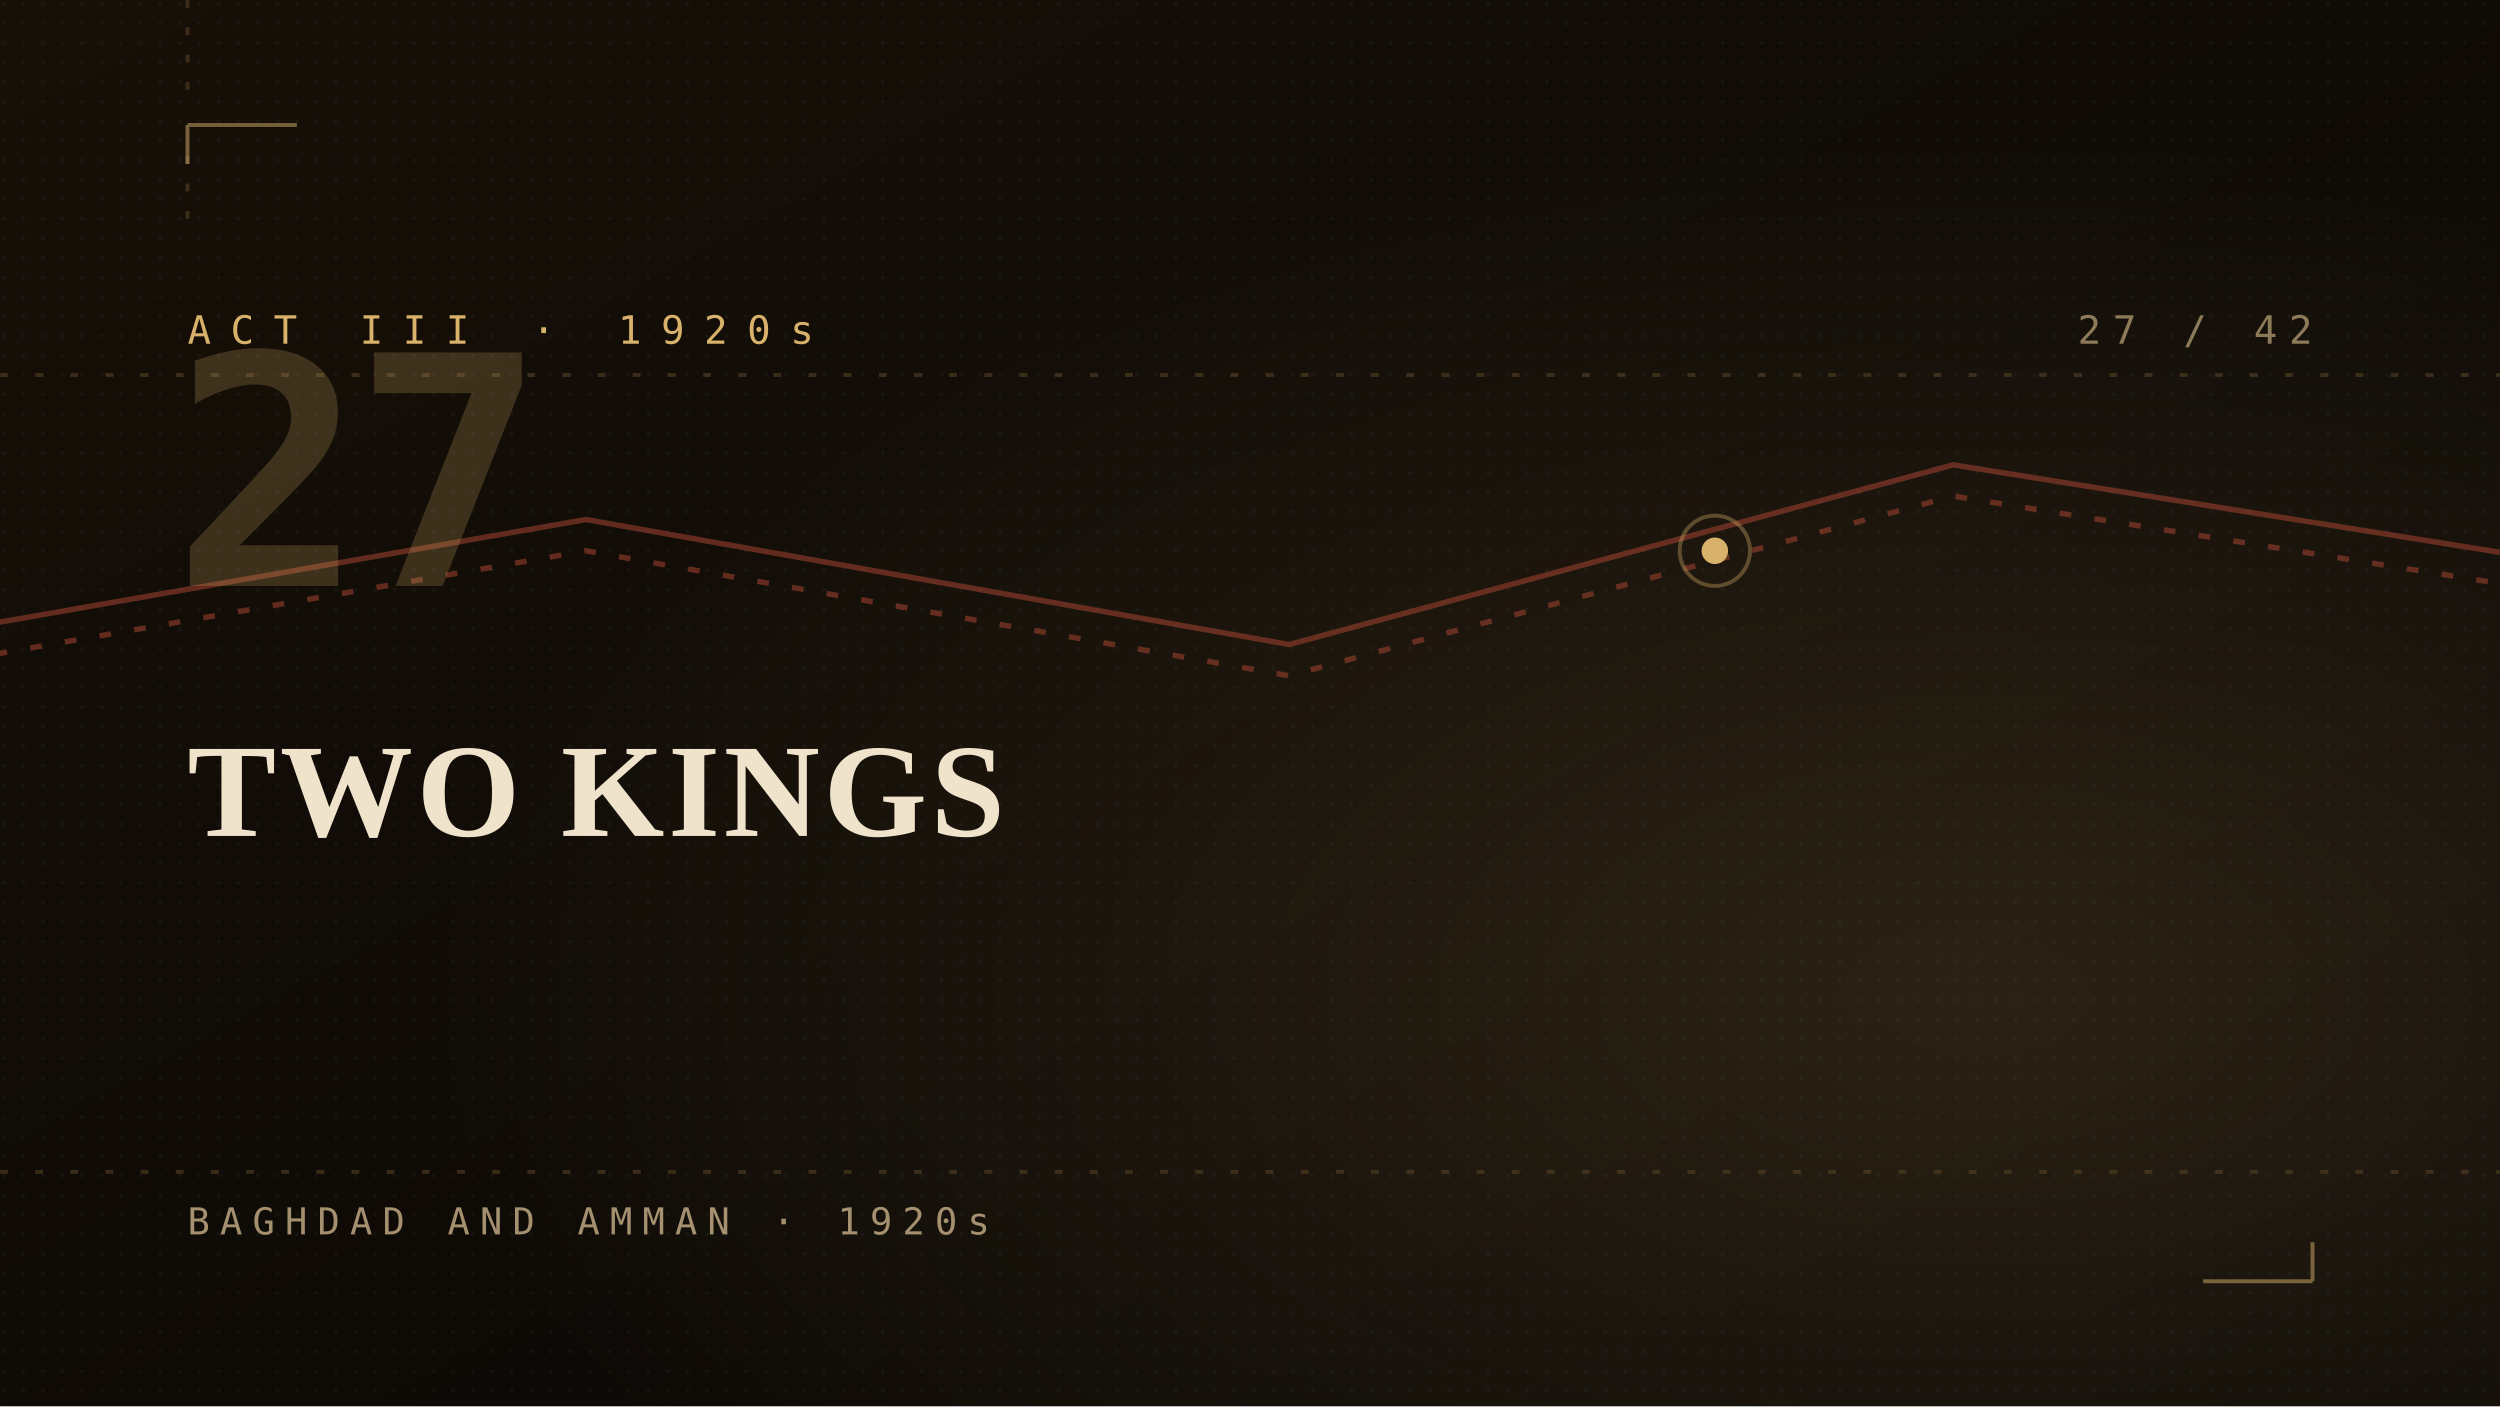
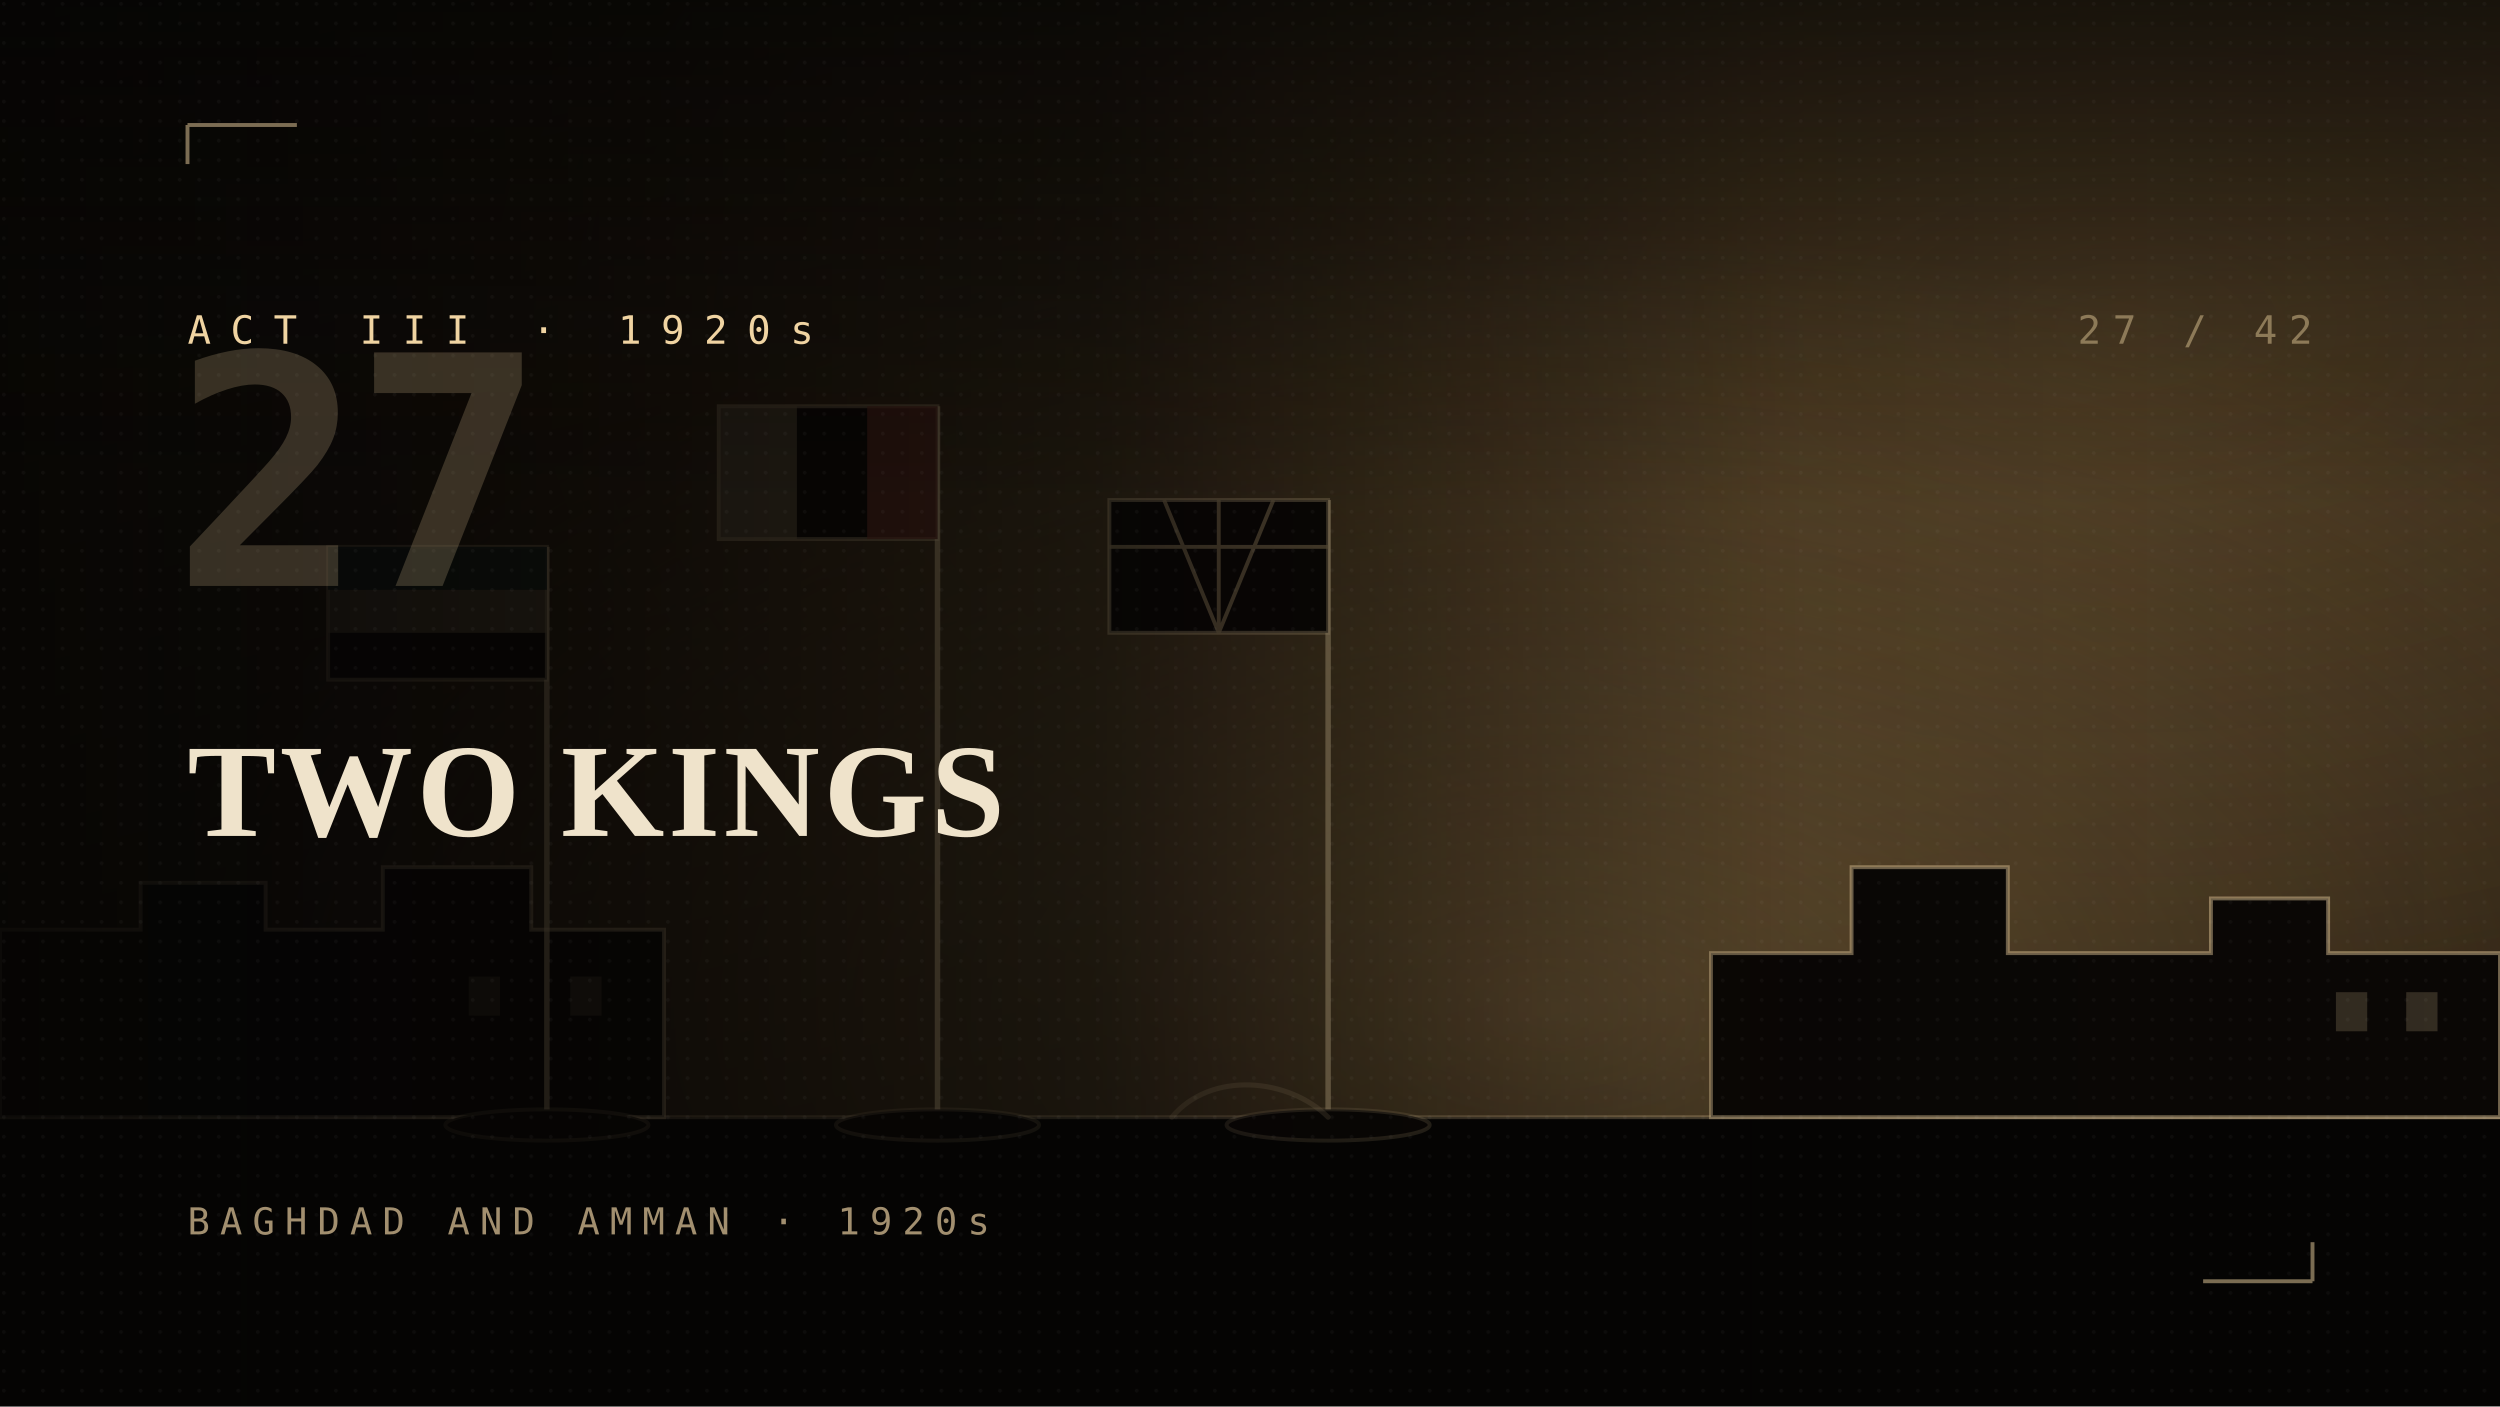
<svg xmlns="http://www.w3.org/2000/svg" width="640" height="360" viewBox="0 0 640 360" role="img" aria-labelledby="t d">
  <defs>
-     <linearGradient id="bg" x1="0" y1="0" x2="1" y2="1">
-       <stop offset="0" stop-color="#171008" />
-       <stop offset="0.55" stop-color="#0e0a06" />
-       <stop offset="1" stop-color="#060403" />
+     <linearGradient id="bg" x1="0" y1="0" x2="0.4" y2="1">
+       <stop offset="0" stop-color="#3d2d18" />
+       <stop offset="1" stop-color="#150e08" />
    </linearGradient>
-     <radialGradient id="glow" cx="79%" cy="71%" r="62%">
-       <stop offset="0" stop-color="#d8b26a" stop-opacity="0.16" />
-       <stop offset="1" stop-color="#d8b26a" stop-opacity="0" />
+     <radialGradient id="glow" cx="85%" cy="23%" r="66%">
+       <stop offset="0" stop-color="#eabf76" stop-opacity="0.2" />
+       <stop offset="1" stop-color="#eabf76" stop-opacity="0" />
+     </radialGradient>
+     <linearGradient id="scrim" x1="0" y1="0" x2="1" y2="0">
+       <stop offset="0" stop-color="#050403" stop-opacity="0.94" />
+       <stop offset="0.44" stop-color="#050403" stop-opacity="0.66" />
+       <stop offset="0.72" stop-color="#050403" stop-opacity="0.08" />
+       <stop offset="1" stop-color="#050403" stop-opacity="0" />
+     </linearGradient>
+     <linearGradient id="topscrim" x1="0" y1="0" x2="0" y2="1">
+       <stop offset="0" stop-color="#050403" stop-opacity="0.7" />
+       <stop offset="0.6" stop-color="#050403" stop-opacity="0.22" />
+       <stop offset="1" stop-color="#050403" stop-opacity="0" />
+     </linearGradient>
+     <radialGradient id="horizon" cx="62%" cy="72%" r="56%">
+       <stop offset="0" stop-color="#eabf76" stop-opacity="0.3" />
+       <stop offset="1" stop-color="#eabf76" stop-opacity="0" />
    </radialGradient>
    <pattern id="grain" width="5" height="5" patternUnits="userSpaceOnUse">
      <circle cx="1" cy="1" r="0.5" fill="#ffffff" opacity="0.035" />
    </pattern>
  </defs>
  <rect width="640" height="360" fill="url(#bg)" />
  <rect width="640" height="360" fill="url(#glow)" />
+   <rect width="640" height="360" fill="url(#horizon)" />
+   <g>
+     <g transform="translate(640 0) scale(-1 1)">
+       <path d="M0 286 H640 V360 H0 Z" fill="#050403" />
+       <path d="M0 286 H640" stroke="#f0d4a2" stroke-opacity="0.3" />
+       <g fill="#0a0705" stroke="#f0d4a2" stroke-opacity="0.45">
+         <path d="M0 286 V244 h44 v-14 h30 v14 h52 v-22 h40 v22 h36 V286 Z" />
+         <path d="M470 286 V238 h34 v-16 h38 v16 h30 v-12 h32 v12 h36 V286 Z" />
+       </g>
+       <g fill="#f0d4a2" opacity="0.18">
+         <rect x="16" y="254" width="8" height="10" />
+         <rect x="34" y="254" width="8" height="10" />
+         <rect x="486" y="250" width="8" height="10" />
+         <rect x="512" y="250" width="8" height="10" />
+       </g>
+       <g>
+         <path d="M300 286 V128" stroke="#f0d4a2" stroke-opacity="0.6" stroke-width="1.4" />
+         <path d="M0 0 h56 v34 h-56 Z" transform="translate(300 128)" fill="#0b0705" stroke="#f0d4a2" stroke-opacity="0.4" />
+         <g transform="translate(300 128)">
+           <path d="M0 12 h56 M28 0 v34 M14 0 l14 34 M42 0 l-14 34" stroke="#8d7a58" stroke-opacity="0.8" fill="none" />
+         </g>
+         <ellipse cx="300" cy="288" rx="26" ry="4" fill="#0b0705" stroke="#f0d4a2" stroke-opacity="0.2" />
+       </g>
+       <g>
+         <path d="M400 286 V104" stroke="#f0d4a2" stroke-opacity="0.6" stroke-width="1.4" />
+         <path d="M0 0 h56 v34 h-56 Z" transform="translate(400 104)" fill="#0b0705" stroke="#f0d4a2" stroke-opacity="0.4" />
+         <g transform="translate(400 104)">
+           <rect x="0" y="0" width="18" height="34" fill="#7e3a2c" opacity="0.7" />
+           <rect x="36" y="0" width="20" height="34" fill="#8d7a58" opacity="0.6" />
+         </g>
+         <ellipse cx="400" cy="288" rx="26" ry="4" fill="#0b0705" stroke="#f0d4a2" stroke-opacity="0.2" />
+       </g>
+       <g>
+         <path d="M500 286 V140" stroke="#f0d4a2" stroke-opacity="0.6" stroke-width="1.4" />
+         <path d="M0 0 h56 v34 h-56 Z" transform="translate(500 140)" fill="#0b0705" stroke="#f0d4a2" stroke-opacity="0.4" />
+         <g transform="translate(500 140)">
+           <rect x="0" y="0" width="56" height="11" fill="#1b2a22" opacity="0.9" />
+           <rect x="0" y="11" width="56" height="11" fill="#8d7a58" opacity="0.6" />
+         </g>
+         <ellipse cx="500" cy="288" rx="26" ry="4" fill="#0b0705" stroke="#f0d4a2" stroke-opacity="0.2" />
+       </g>
+       <path d="M300 286 c10 -10 30 -12 40 0" fill="none" stroke="#f0d4a2" stroke-opacity="0.2" stroke-width="1.3" stroke-linecap="round" />
+     </g>
+   </g>
+   <rect width="640" height="360" fill="url(#scrim)" />
+   <rect width="640" height="130" fill="url(#topscrim)" />
  <rect width="640" height="360" fill="url(#grain)" />
-   <g stroke="#5a4526" stroke-width="1" opacity="0.55">
-     <path d="M0 96 H640" stroke-dasharray="2 7" />
-     <path d="M0 300 H640" stroke-dasharray="2 7" />
-     <path d="M48 0 V24 M48 40 V56" stroke-dasharray="2 5" />
-   </g>
-   <g fill="none" stroke="#a4442f" stroke-width="1.4" opacity="0.55">
-     <path d="M-10 161 L150 133 L330 165 L500 119 L650 143" />
-     <path d="M-10 169 L150 141 L330 173 L500 127 L650 151" stroke-dasharray="3 6" />
-   </g>
-   <circle cx="439" cy="141" r="3.4" fill="#d8b26a" />
-   <circle cx="439" cy="141" r="9" fill="none" stroke="#d8b26a" stroke-opacity="0.35" />
-   <text x="48" y="88" font-family="'JetBrains Mono',Consolas,monospace" font-size="10" fill="#d8b26a" letter-spacing="5">ACT III · 1920s</text>
+   <text x="48" y="88" font-family="'JetBrains Mono',Consolas,monospace" font-size="10" fill="#f0d4a2" letter-spacing="5">ACT III · 1920s</text>
  <text x="592" y="88" text-anchor="end" font-family="'JetBrains Mono',Consolas,monospace" font-size="10" fill="#8d7a58" letter-spacing="3">27 / 42</text>
-   <text x="44" y="150" font-family="'JetBrains Mono',Consolas,monospace" font-size="82" font-weight="700" fill="#d8b26a" opacity="0.22" letter-spacing="-3">27</text>
+   <text x="44" y="150" font-family="'JetBrains Mono',Consolas,monospace" font-size="82" font-weight="700" fill="#f0d4a2" opacity="0.2" letter-spacing="-3">27</text>
  <text x="48" y="214" font-family="Georgia,'Times New Roman',serif" font-size="34" font-weight="700" fill="#efe3cb" letter-spacing="1">TWO KINGS</text>
  <text x="48" y="316" font-family="'JetBrains Mono',Consolas,monospace" font-size="9.5" fill="#c9b18a" opacity="0.8" letter-spacing="2.6">BAGHDAD AND AMMAN · 1920s</text>
-   <g stroke="#d8b26a" stroke-opacity="0.5" stroke-width="1">
+   <g stroke="#f0d4a2" stroke-opacity="0.5" stroke-width="1">
    <path d="M48 32 h28 M48 32 v10" />
    <path d="M592 328 h-28 M592 328 v-10" />
  </g>
</svg>
